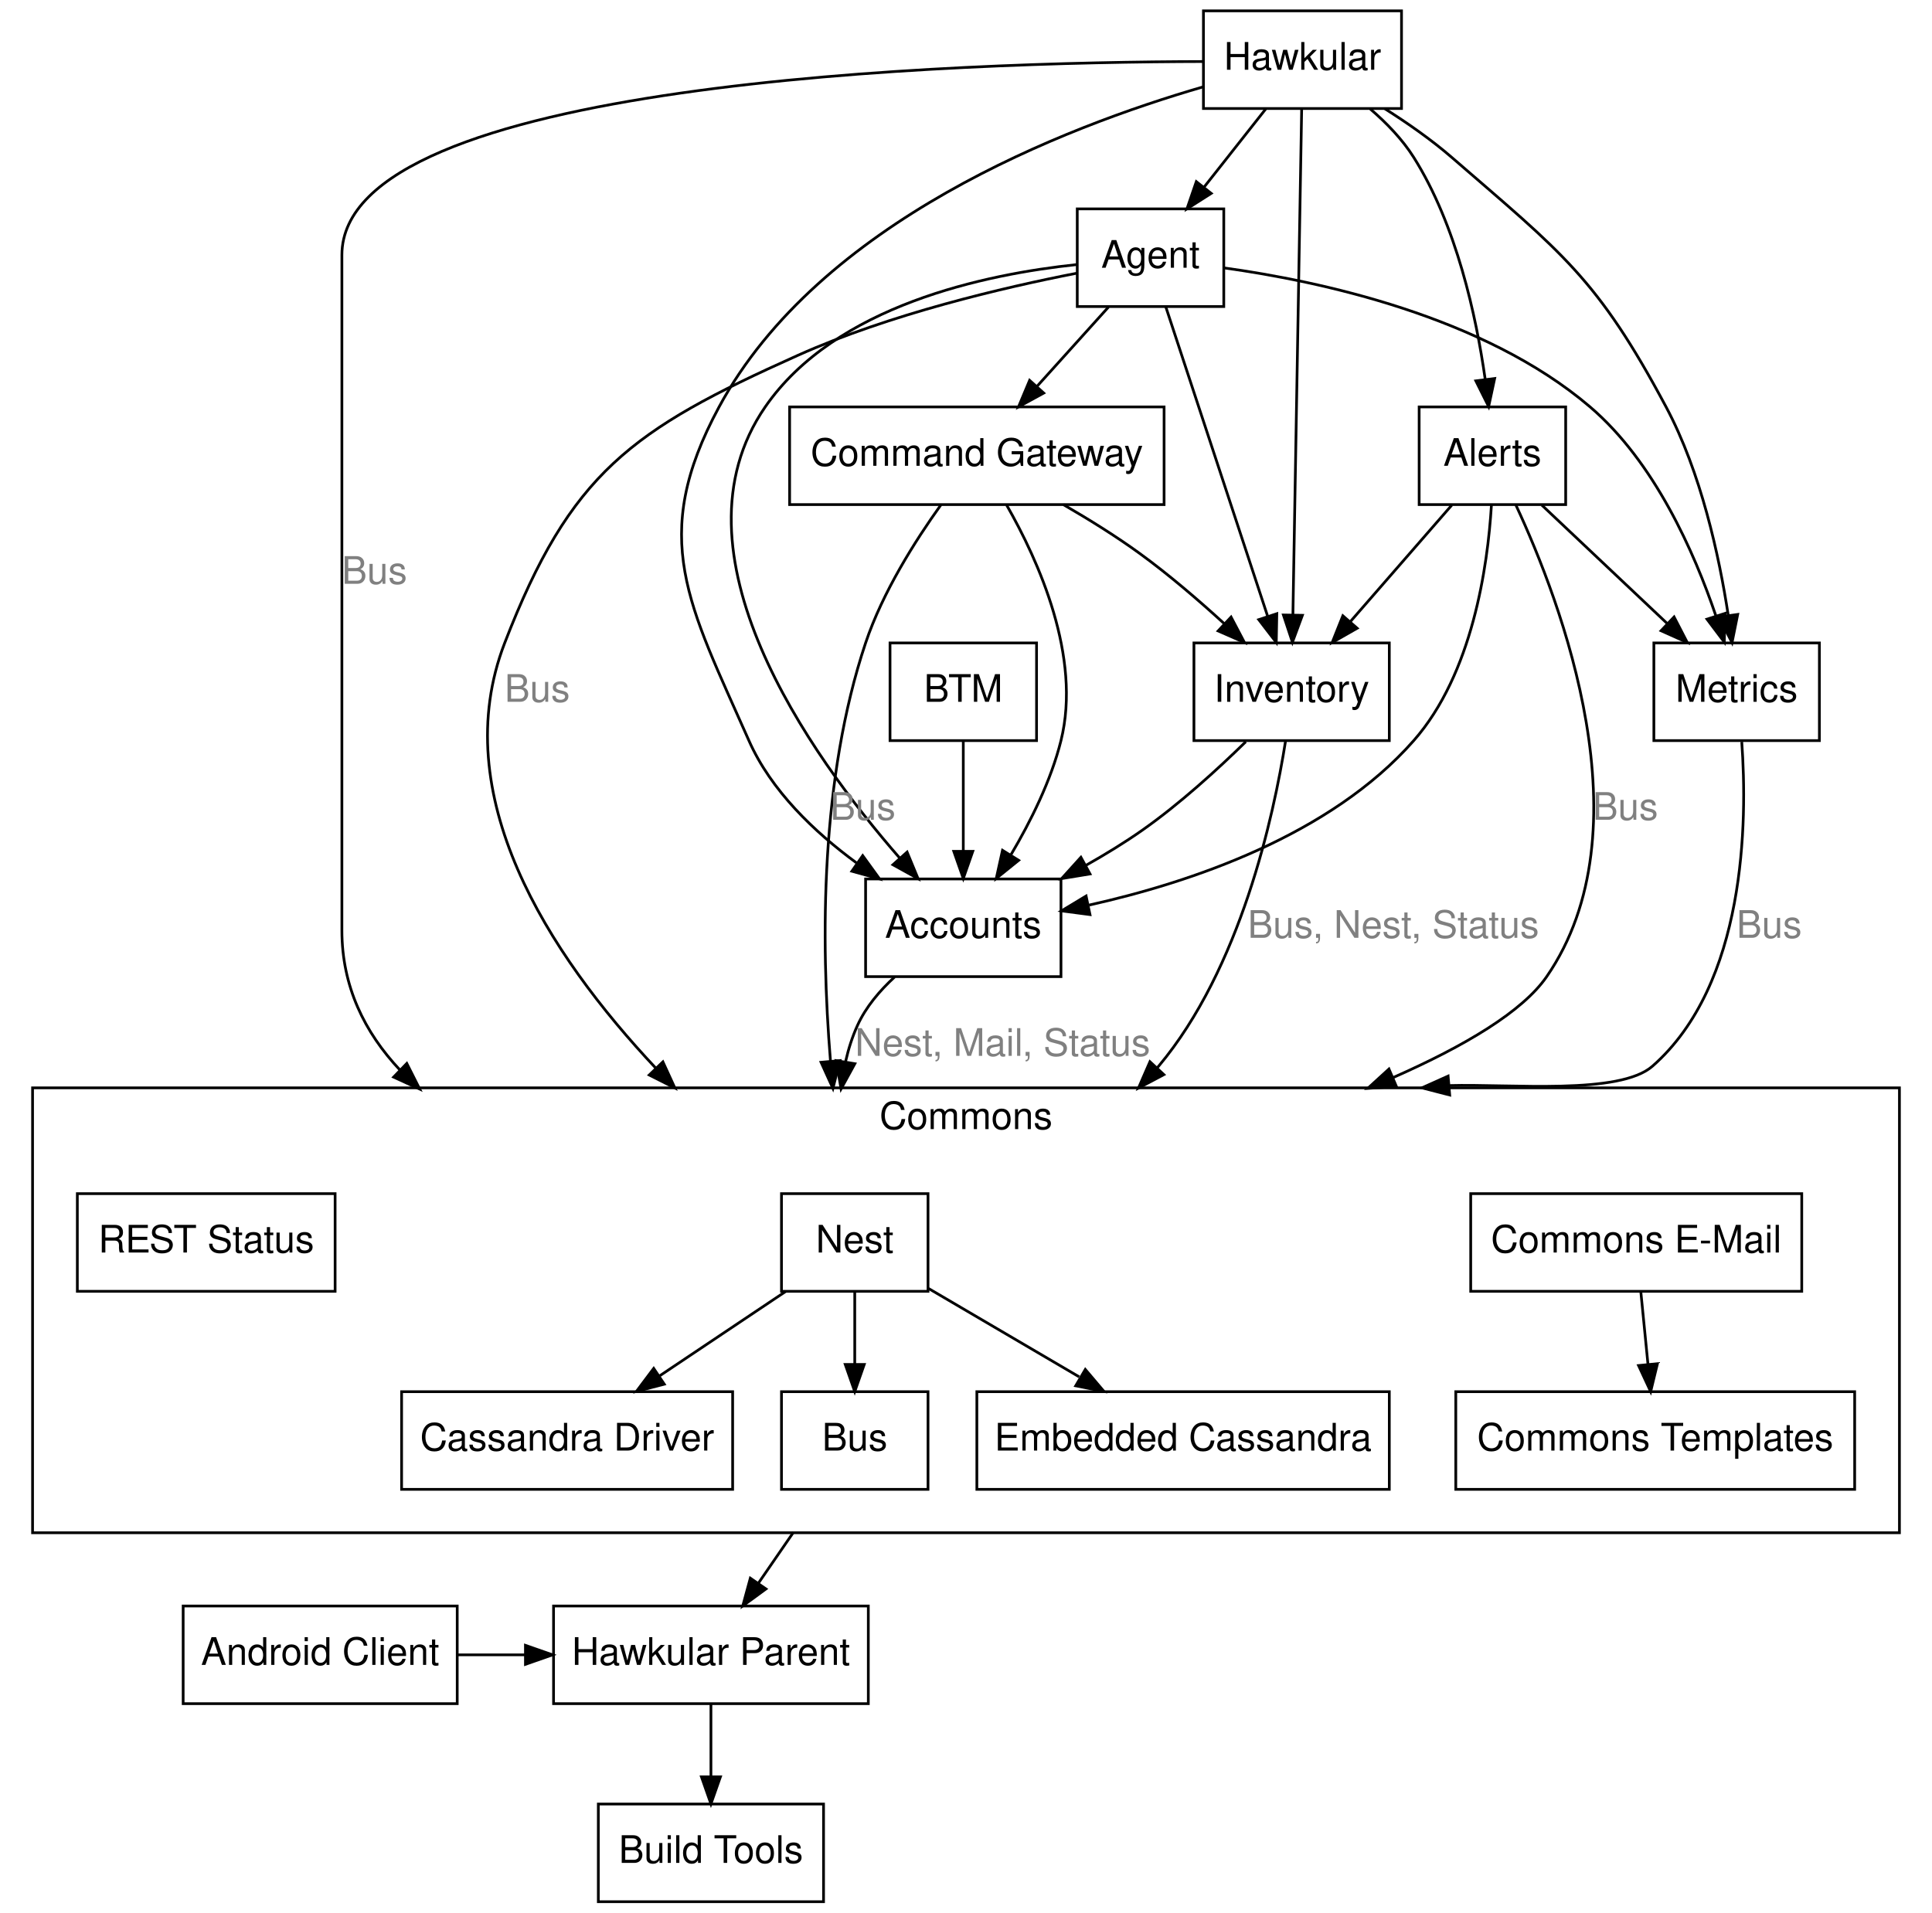
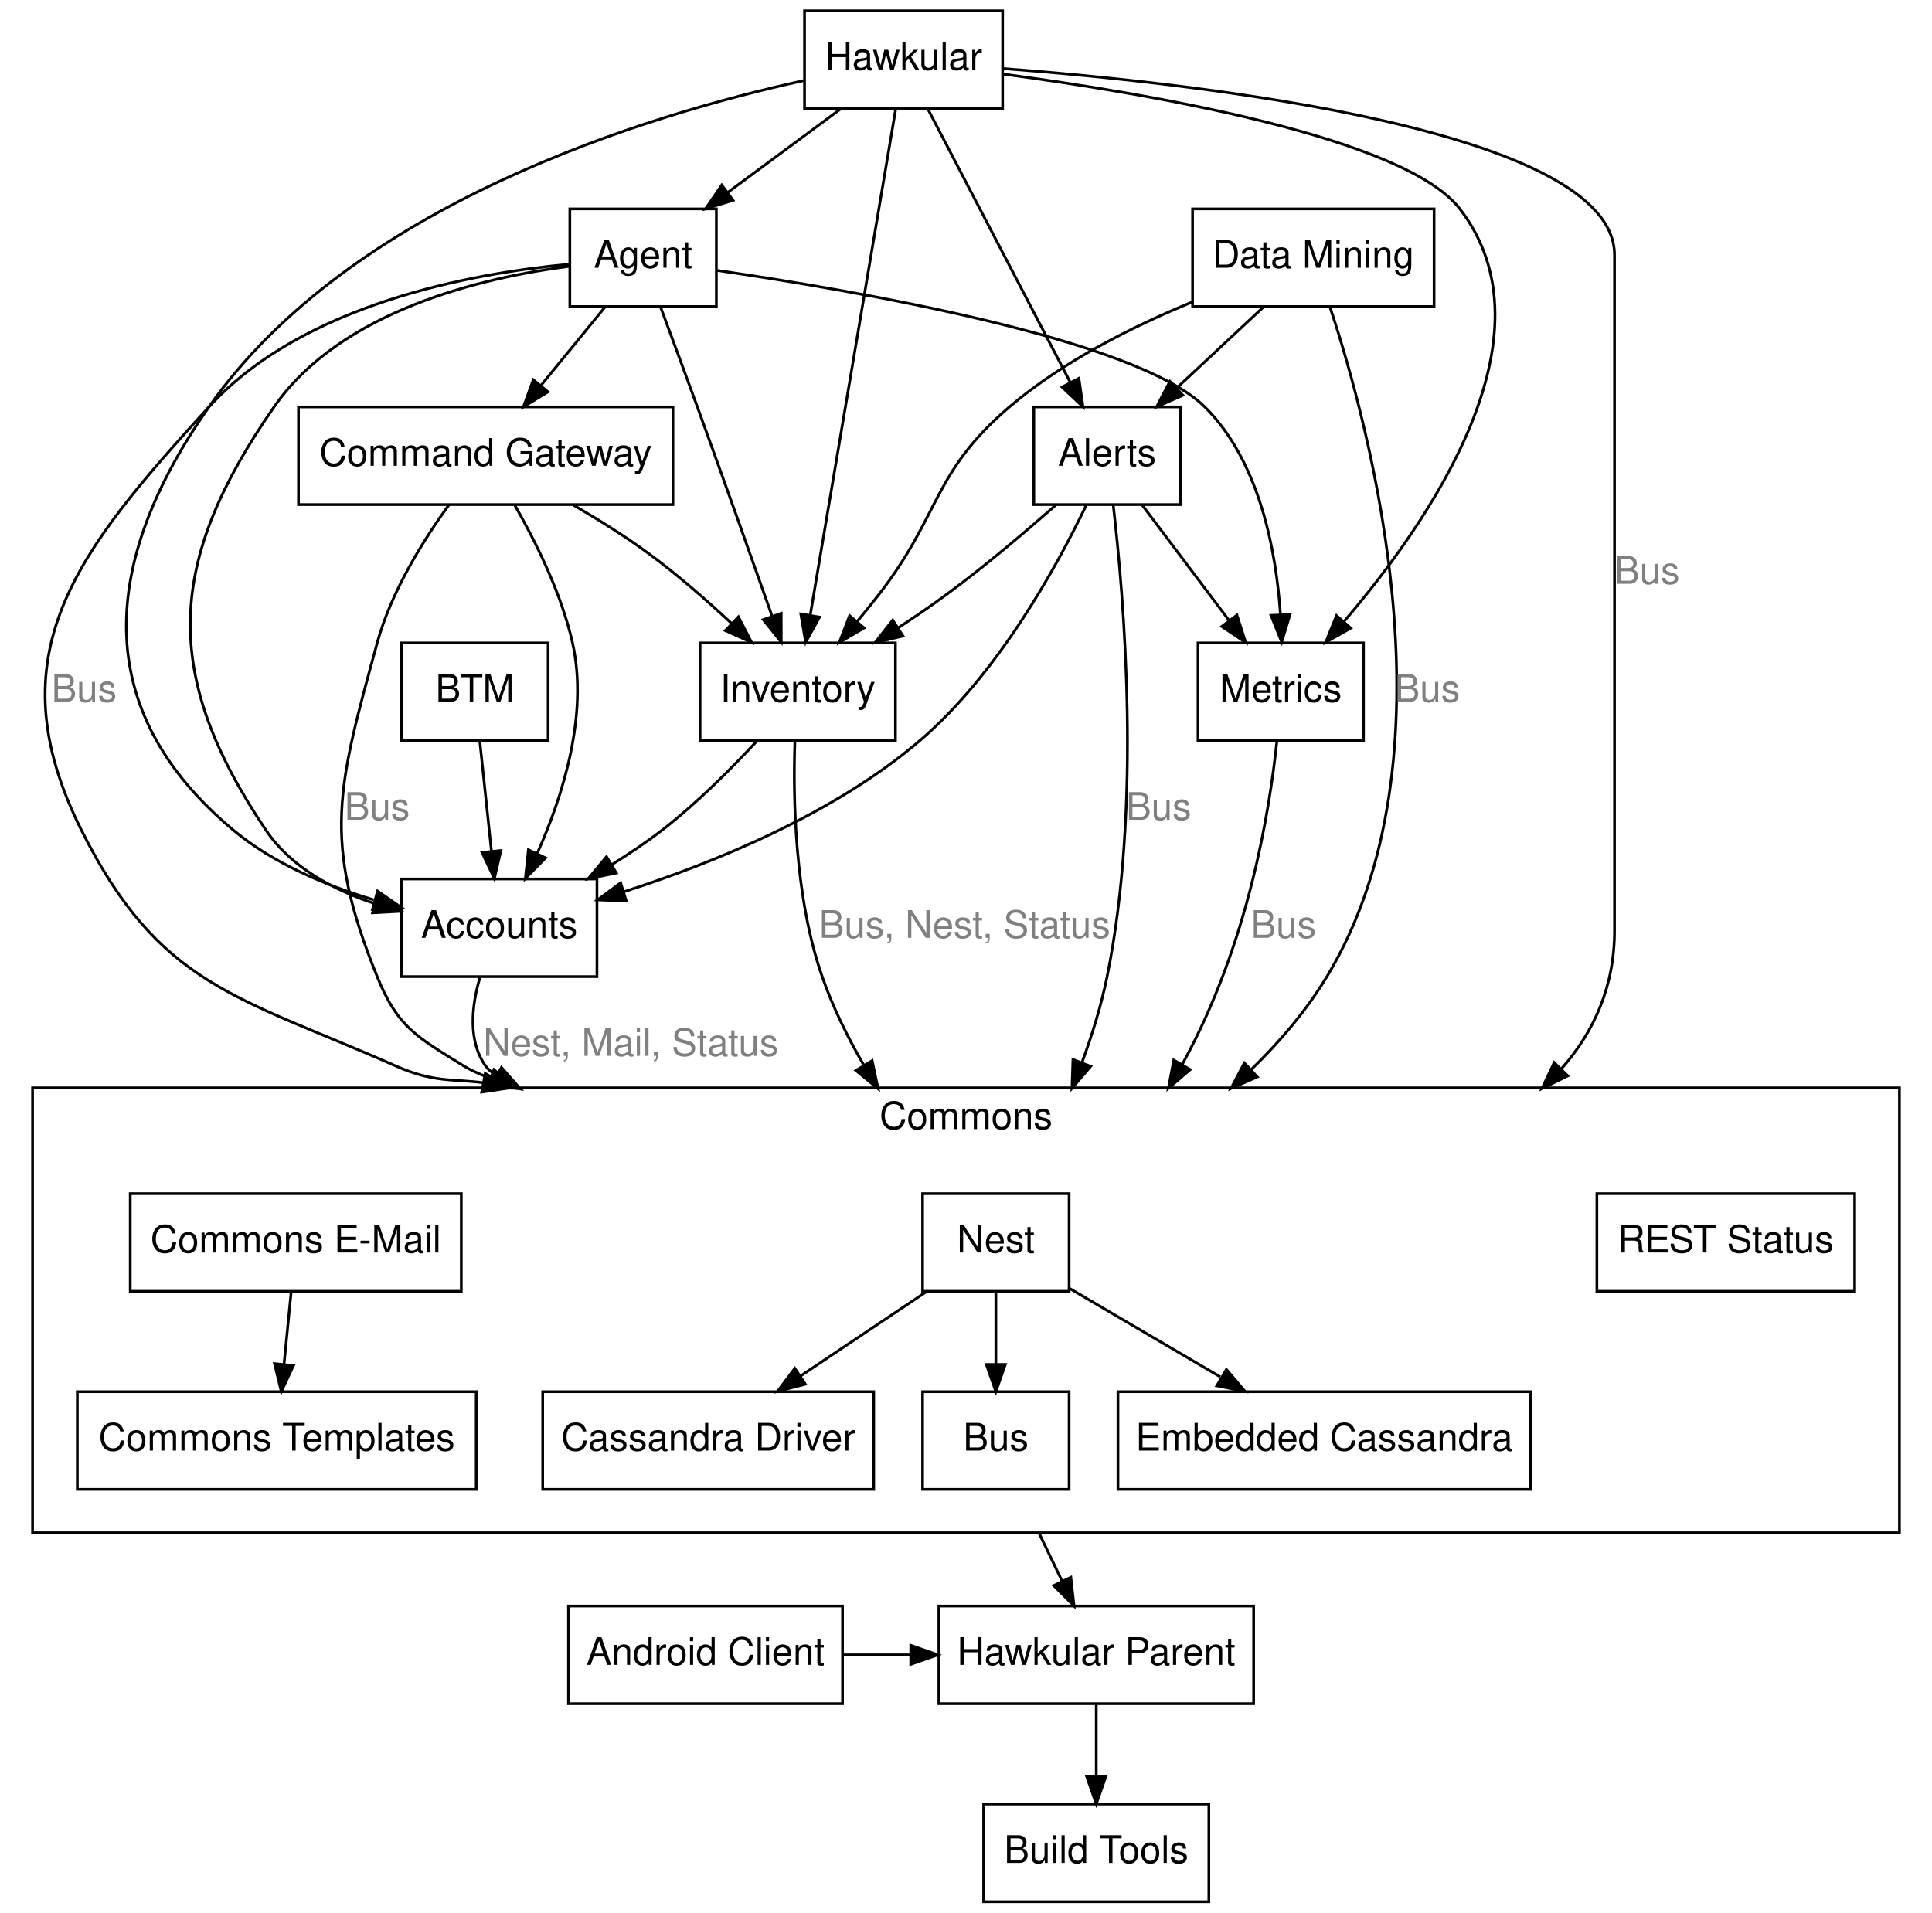
<svg xmlns="http://www.w3.org/2000/svg" width="712pt" height="705pt" viewBox="0.00 0.00 712.00 705.00">
  <g id="graph0" class="graph" transform="scale(1 1) rotate(0) translate(4 701)">
    <g id="clust1" class="cluster">
      <polygon fill="none" stroke="black" points="8,-136 8,-300 696,-300 696,-136 8,-136" />
      <text text-anchor="middle" x="352" y="-284.8" font-family="Helvetica,sans-Serif" font-size="14.00">Commons</text>
    </g>
    <g id="clust2" class="cluster" />
    <g id="clust3" class="cluster" />
    <g id="clust5" class="cluster" />
    <g id="node1" class="node">
-       <polygon fill="none" stroke="black" points="512.5,-697 439.5,-697 439.5,-661 512.5,-661 512.5,-697" />
-       <text text-anchor="middle" x="476" y="-675.3" font-family="Helvetica,sans-Serif" font-size="14.00">Hawkular</text>
+       <polygon fill="none" stroke="black" points="365.5,-697 292.5,-697 292.5,-661 365.5,-661 365.5,-697" />
+       <text text-anchor="middle" x="329" y="-675.3" font-family="Helvetica,sans-Serif" font-size="14.00">Hawkular</text>
    </g>
    <g id="node2" class="node">
-       <polygon fill="none" stroke="black" points="387,-377 315,-377 315,-341 387,-341 387,-377" />
-       <text text-anchor="middle" x="351" y="-355.3" font-family="Helvetica,sans-Serif" font-size="14.00">Accounts</text>
+       <polygon fill="none" stroke="black" points="216,-377 144,-377 144,-341 216,-341 216,-377" />
+       <text text-anchor="middle" x="180" y="-355.3" font-family="Helvetica,sans-Serif" font-size="14.00">Accounts</text>
    </g>
    <g id="edge11" class="edge">
-       <path fill="none" stroke="black" d="M439.36,-668.972C388.306,-654.161 297.89,-619.271 261,-551 234.909,-502.713 249.835,-478.21 272,-428 280.14,-409.562 296.15,-394.296 311.641,-382.933" />
-       <polygon fill="black" stroke="black" points="313.927,-385.607 320.141,-377.026 309.932,-379.858 313.927,-385.607" />
+       <path fill="none" stroke="black" d="M292.067,-671.258C234.705,-658.67 125.364,-625.776 73,-551 33.163,-494.113 28.691,-439.512 82,-395 96.723,-382.707 116.088,-374.591 133.714,-369.301" />
+       <polygon fill="black" stroke="black" points="135.135,-372.539 143.842,-366.503 133.271,-365.792 135.135,-372.539" />
    </g>
    <g id="node3" class="node">
-       <polygon fill="none" stroke="black" points="447,-624 393,-624 393,-588 447,-588 447,-624" />
-       <text text-anchor="middle" x="420" y="-602.3" font-family="Helvetica,sans-Serif" font-size="14.00">Agent</text>
+       <polygon fill="none" stroke="black" points="260,-624 206,-624 206,-588 260,-588 260,-624" />
+       <text text-anchor="middle" x="233" y="-602.3" font-family="Helvetica,sans-Serif" font-size="14.00">Agent</text>
    </g>
    <g id="edge12" class="edge">
-       <path fill="none" stroke="black" d="M462.444,-660.813C455.634,-652.179 447.255,-641.555 439.745,-632.034" />
-       <polygon fill="black" stroke="black" points="442.372,-629.713 433.431,-624.029 436.876,-634.048 442.372,-629.713" />
+       <path fill="none" stroke="black" d="M305.761,-660.813C293.262,-651.569 277.678,-640.043 264.142,-630.032" />
+       <polygon fill="black" stroke="black" points="266.146,-627.161 256.025,-624.029 261.984,-632.789 266.146,-627.161" />
    </g>
    <g id="node4" class="node">
-       <polygon fill="none" stroke="black" points="573,-551 519,-551 519,-515 573,-515 573,-551" />
-       <text text-anchor="middle" x="546" y="-529.3" font-family="Helvetica,sans-Serif" font-size="14.00">Alerts</text>
+       <polygon fill="none" stroke="black" points="431,-551 377,-551 377,-515 431,-515 431,-551" />
+       <text text-anchor="middle" x="404" y="-529.3" font-family="Helvetica,sans-Serif" font-size="14.00">Alerts</text>
    </g>
    <g id="edge13" class="edge">
-       <path fill="none" stroke="black" d="M500.98,-660.84C506.955,-655.707 512.81,-649.652 517,-643 532.767,-617.969 540.024,-584.521 543.324,-561.308" />
-       <polygon fill="black" stroke="black" points="546.83,-561.483 544.613,-551.123 539.885,-560.605 546.83,-561.483" />
+       <path fill="none" stroke="black" d="M337.898,-660.916C350.866,-636.016 375.071,-589.544 390.316,-560.273" />
+       <polygon fill="black" stroke="black" points="393.598,-561.548 395.114,-551.062 387.39,-558.314 393.598,-561.548" />
    </g>
    <g id="node8" class="node">
-       <polygon fill="none" stroke="black" points="508,-464 436,-464 436,-428 508,-428 508,-464" />
-       <text text-anchor="middle" x="472" y="-442.3" font-family="Helvetica,sans-Serif" font-size="14.00">Inventory</text>
+       <polygon fill="none" stroke="black" points="326,-464 254,-464 254,-428 326,-428 326,-464" />
+       <text text-anchor="middle" x="290" y="-442.3" font-family="Helvetica,sans-Serif" font-size="14.00">Inventory</text>
    </g>
    <g id="edge15" class="edge">
-       <path fill="none" stroke="black" d="M475.699,-660.637C475.01,-620.824 473.311,-522.686 472.477,-474.539" />
-       <polygon fill="black" stroke="black" points="475.971,-474.187 472.299,-464.249 468.972,-474.308 475.971,-474.187" />
+       <path fill="none" stroke="black" d="M326.069,-660.637C319.333,-620.74 302.708,-522.273 294.598,-474.236" />
+       <polygon fill="black" stroke="black" points="298.028,-473.527 292.912,-464.249 291.126,-474.692 298.028,-473.527" />
    </g>
    <g id="node9" class="node">
-       <polygon fill="none" stroke="black" points="666.5,-464 605.5,-464 605.5,-428 666.5,-428 666.5,-464" />
-       <text text-anchor="middle" x="636" y="-442.3" font-family="Helvetica,sans-Serif" font-size="14.00">Metrics</text>
+       <polygon fill="none" stroke="black" points="498.5,-464 437.5,-464 437.5,-428 498.5,-428 498.5,-464" />
+       <text text-anchor="middle" x="468" y="-442.3" font-family="Helvetica,sans-Serif" font-size="14.00">Metrics</text>
    </g>
    <g id="edge16" class="edge">
-       <path fill="none" stroke="black" d="M506.246,-660.991C514.622,-655.696 523.473,-649.522 531,-643 571.731,-607.706 584.624,-598.548 610,-551 622.894,-526.841 629.555,-496.096 632.889,-474.317" />
-       <polygon fill="black" stroke="black" points="636.396,-474.509 634.307,-464.122 629.462,-473.544 636.396,-474.509" />
+       <path fill="none" stroke="black" d="M365.799,-673.663C419.088,-666.541 513.611,-650.455 534,-624 570.108,-577.149 522.578,-508.458 491.338,-471.956" />
+       <polygon fill="black" stroke="black" points="493.8,-469.455 484.573,-464.249 488.54,-474.073 493.8,-469.455" />
+     </g>
+     <g id="node14" class="node">
+       <polygon fill="none" stroke="black" points="390,-261 336,-261 336,-225 390,-225 390,-261" />
+       <text text-anchor="middle" x="363" y="-239.3" font-family="Helvetica,sans-Serif" font-size="14.00">Nest</text>
+     </g>
+     <g id="edge14" class="edge">
+       <path fill="none" stroke="black" d="M365.706,-675.718C437.812,-670.224 591,-653.125 591,-607 591,-607 591,-607 591,-358 591,-337.587 583.599,-320.83 571.463,-307.073" />
+       <polygon fill="black" stroke="black" points="573.756,-304.413 564.251,-299.734 568.764,-309.32 573.756,-304.413" />
+       <text text-anchor="middle" x="603" y="-485.8" font-family="Helvetica,sans-Serif" font-size="14.00" fill="grey">Bus</text>
    </g>
    <g id="node13" class="node">
-       <polygon fill="none" stroke="black" points="338,-261 284,-261 284,-225 338,-225 338,-261" />
-       <text text-anchor="middle" x="311" y="-239.3" font-family="Helvetica,sans-Serif" font-size="14.00">Nest</text>
-     </g>
-     <g id="edge14" class="edge">
-       <path fill="none" stroke="black" d="M439.449,-678.319C349.003,-678.128 122,-671.249 122,-607 122,-607 122,-607 122,-358 122,-337.451 130.293,-320.509 143.405,-306.564" />
-       <polygon fill="black" stroke="black" points="145.917,-309.004 150.683,-299.542 141.056,-303.967 145.917,-309.004" />
-       <text text-anchor="middle" x="134" y="-485.8" font-family="Helvetica,sans-Serif" font-size="14.00" fill="grey">Bus</text>
+       <polygon fill="none" stroke="black" points="679.5,-261 584.5,-261 584.5,-225 679.5,-225 679.5,-261" />
+       <text text-anchor="middle" x="632" y="-239.3" font-family="Helvetica,sans-Serif" font-size="14.00">REST Status</text>
+     </g>
+     <g id="edge17" class="edge">
+       <path fill="none" stroke="black" d="M172.899,-340.762C169.835,-330.364 168.297,-317.363 175,-308 175.743,-306.962 177.028,-305.831 178.792,-304.62" />
+       <polygon fill="black" stroke="black" points="180.793,-307.511 187.822,-299.583 177.383,-301.397 180.793,-307.511" />
+       <text text-anchor="middle" x="228.5" y="-311.8" font-family="Helvetica,sans-Serif" font-size="14.00" fill="grey">Nest, Mail, Status</text>
+     </g>
+     <g id="node18" class="node">
+       <polygon fill="none" stroke="black" points="166,-261 44,-261 44,-225 166,-225 166,-261" />
+       <text text-anchor="middle" x="105" y="-239.3" font-family="Helvetica,sans-Serif" font-size="14.00">Commons E-Mail</text>
+     </g>
+     <g id="edge24" class="edge">
+       <path fill="none" stroke="black" d="M205.891,-602.858C173.831,-598.716 121.708,-586.575 97,-551 57.442,-494.044 55.295,-452.54 94,-395 103.152,-381.395 118.608,-373.076 133.915,-367.99" />
+       <polygon fill="black" stroke="black" points="135.258,-371.244 143.883,-365.092 133.304,-364.522 135.258,-371.244" />
+     </g>
+     <g id="node7" class="node">
+       <polygon fill="none" stroke="black" points="244,-551 106,-551 106,-515 244,-515 244,-551" />
+       <text text-anchor="middle" x="175" y="-529.3" font-family="Helvetica,sans-Serif" font-size="14.00">Command Gateway</text>
+     </g>
+     <g id="edge20" class="edge">
+       <path fill="none" stroke="black" d="M218.96,-587.813C211.907,-579.179 203.228,-568.555 195.45,-559.034" />
+       <polygon fill="black" stroke="black" points="197.948,-556.559 188.911,-551.029 192.527,-560.988 197.948,-556.559" />
+     </g>
+     <g id="edge22" class="edge">
+       <path fill="none" stroke="black" d="M239.362,-587.996C243.32,-577.374 248.497,-563.404 253,-551 262.498,-524.838 273.128,-494.888 280.548,-473.868" />
+       <polygon fill="black" stroke="black" points="283.89,-474.917 283.914,-464.322 277.288,-472.589 283.89,-474.917" />
+     </g>
+     <g id="edge23" class="edge">
+       <path fill="none" stroke="black" d="M260.206,-601.328C310.366,-594.024 414.624,-576.178 440,-551 460.258,-530.899 466.314,-497.8 467.9,-474.346" />
+       <polygon fill="black" stroke="black" points="471.398,-474.477 468.35,-464.33 464.405,-474.163 471.398,-474.477" />
+     </g>
+     <g id="edge21" class="edge">
+       <path fill="none" stroke="black" d="M205.777,-603.612C170.011,-600.277 107.688,-589.001 73,-551 24.182,-497.519 -6.383,-459.767 26,-395 54.82,-337.359 83.048,-334.034 142,-308 155.852,-301.883 162.594,-303.37 174.088,-301.888" />
+       <polygon fill="black" stroke="black" points="174.831,-305.309 184,-300 173.522,-298.433 174.831,-305.309" />
+       <text text-anchor="middle" x="27" y="-442.3" font-family="Helvetica,sans-Serif" font-size="14.00" fill="grey">Bus</text>
+     </g>
+     <g id="edge25" class="edge">
+       <path fill="none" stroke="black" d="M396.304,-514.754C385.482,-492.193 363.821,-452.642 335,-428 303.323,-400.916 259.17,-382.971 226.088,-372.351" />
+       <polygon fill="black" stroke="black" points="226.791,-368.904 216.203,-369.288 224.719,-375.591 226.791,-368.904" />
+     </g>
+     <g id="edge27" class="edge">
+       <path fill="none" stroke="black" d="M385.142,-514.877C373.818,-504.888 358.945,-492.272 345,-482 339.367,-477.851 333.248,-473.665 327.206,-469.702" />
+       <polygon fill="black" stroke="black" points="328.777,-466.551 318.474,-464.085 324.991,-472.438 328.777,-466.551" />
+     </g>
+     <g id="edge26" class="edge">
+       <path fill="none" stroke="black" d="M416.951,-514.799C426.147,-502.587 438.641,-485.992 448.967,-472.278" />
+       <polygon fill="black" stroke="black" points="451.849,-474.269 455.068,-464.175 446.257,-470.059 451.849,-474.269" />
+     </g>
+     <g id="edge28" class="edge">
+       <path fill="none" stroke="black" d="M406.248,-514.912C410.189,-481.226 416.777,-404.048 404,-341 401.867,-330.474 398.554,-319.672 394.715,-309.273" />
+       <polygon fill="black" stroke="black" points="397.941,-307.913 391.06,-299.857 391.416,-310.446 397.941,-307.913" />
+       <text text-anchor="middle" x="423" y="-398.8" font-family="Helvetica,sans-Serif" font-size="14.00" fill="grey">Bus</text>
+     </g>
+     <g id="node5" class="node">
+       <polygon fill="none" stroke="black" points="198,-464 144,-464 144,-428 198,-428 198,-464" />
+       <text text-anchor="middle" x="171" y="-442.3" font-family="Helvetica,sans-Serif" font-size="14.00">BTM</text>
+     </g>
+     <g id="edge29" class="edge">
+       <path fill="none" stroke="black" d="M172.821,-427.799C174.053,-416.163 175.707,-400.548 177.116,-387.237" />
+       <polygon fill="black" stroke="black" points="180.609,-387.488 178.181,-377.175 173.648,-386.751 180.609,-387.488" />
+     </g>
+     <g id="node6" class="node">
+       <polygon fill="none" stroke="black" points="441.5,-36 358.5,-36 358.5,-0 441.5,-0 441.5,-36" />
+       <text text-anchor="middle" x="400" y="-14.3" font-family="Helvetica,sans-Serif" font-size="14.00">Build Tools</text>
+     </g>
+     <g id="edge30" class="edge">
+       <path fill="none" stroke="black" d="M185.662,-514.871C193.289,-501.559 202.901,-482.336 207,-464 212.937,-437.44 203.338,-407.375 193.982,-386.427" />
+       <polygon fill="black" stroke="black" points="197.061,-384.751 189.618,-377.21 190.734,-387.746 197.061,-384.751" />
+     </g>
+     <g id="edge32" class="edge">
+       <path fill="none" stroke="black" d="M207.239,-514.855C216.458,-509.513 226.346,-503.349 235,-497 245.567,-489.247 256.407,-479.776 265.639,-471.171" />
+       <polygon fill="black" stroke="black" points="268.135,-473.627 272.975,-464.202 263.314,-468.552 268.135,-473.627" />
+     </g>
+     <g id="edge31" class="edge">
+       <path fill="none" stroke="black" d="M161.508,-514.995C152.024,-501.901 140.146,-482.898 135,-464 120.637,-411.254 114.469,-391.665 135,-341 142.673,-322.066 149.671,-318.821 167,-308 168.882,-306.825 172.237,-305.277 176.762,-303.441" />
+       <polygon fill="black" stroke="black" points="178.034,-306.701 186.106,-299.84 175.517,-300.17 178.034,-306.701" />
+       <text text-anchor="middle" x="135" y="-398.8" font-family="Helvetica,sans-Serif" font-size="14.00" fill="grey">Bus</text>
+     </g>
+     <g id="edge36" class="edge">
+       <path fill="none" stroke="black" d="M274.771,-427.667C265.336,-417.485 252.639,-404.744 240,-395 234.222,-390.546 227.823,-386.242 221.421,-382.266" />
+       <polygon fill="black" stroke="black" points="223.122,-379.205 212.746,-377.065 219.523,-385.209 223.122,-379.205" />
+     </g>
+     <g id="edge37" class="edge">
+       <path fill="none" stroke="black" d="M288.95,-427.898C288.223,-406.84 288.818,-370.27 299,-341 302.865,-329.889 308.289,-318.808 314.362,-308.319" />
+       <polygon fill="black" stroke="black" points="317.419,-310.029 319.596,-299.66 311.428,-306.408 317.419,-310.029" />
+       <text text-anchor="middle" x="351.5" y="-355.3" font-family="Helvetica,sans-Serif" font-size="14.00" fill="grey">Bus, Nest, Status</text>
+     </g>
+     <g id="edge38" class="edge">
+       <path fill="none" stroke="black" d="M466.579,-427.795C463.864,-402.305 456.294,-353.432 431.725,-308.709" />
+       <polygon fill="black" stroke="black" points="434.621,-306.727 426.581,-299.828 428.564,-310.235 434.621,-306.727" />
+       <text text-anchor="middle" x="469" y="-355.3" font-family="Helvetica,sans-Serif" font-size="14.00" fill="grey">Bus</text>
+     </g>
+     <g id="node10" class="node">
+       <polygon fill="none" stroke="black" points="458,-109 342,-109 342,-73 458,-73 458,-109" />
+       <text text-anchor="middle" x="400" y="-87.3" font-family="Helvetica,sans-Serif" font-size="14.00">Hawkular Parent</text>
+     </g>
+     <g id="edge1" class="edge">
+       <path fill="none" stroke="black" d="M400,-72.813C400,-64.79 400,-55.047 400,-46.069" />
+       <polygon fill="black" stroke="black" points="403.5,-46.029 400,-36.029 396.5,-46.029 403.5,-46.029" />
+     </g>
+     <g id="node11" class="node">
+       <polygon fill="none" stroke="black" points="306.5,-109 205.5,-109 205.5,-73 306.5,-73 306.5,-109" />
+       <text text-anchor="middle" x="256" y="-87.3" font-family="Helvetica,sans-Serif" font-size="14.00">Android Client</text>
+     </g>
+     <g id="edge10" class="edge">
+       <path fill="none" stroke="black" d="M306.625,-91C314.923,-91 323.221,-91 331.519,-91" />
+       <polygon fill="black" stroke="black" points="331.641,-94.5 341.641,-91 331.641,-87.5 331.641,-94.5" />
    </g>
    <g id="node12" class="node">
-       <polygon fill="none" stroke="black" points="119.5,-261 24.5,-261 24.5,-225 119.5,-225 119.5,-261" />
-       <text text-anchor="middle" x="72" y="-239.3" font-family="Helvetica,sans-Serif" font-size="14.00">REST Status</text>
-     </g>
-     <g id="edge17" class="edge">
-       <path fill="none" stroke="black" d="M325.714,-340.887C320.192,-335.826 315.083,-329.793 312,-323 310.094,-318.8 308.671,-314.339 307.638,-309.76" />
-       <polygon fill="black" stroke="black" points="311.043,-308.897 305.961,-299.6 304.136,-310.037 311.043,-308.897" />
-       <text text-anchor="middle" x="365.5" y="-311.8" font-family="Helvetica,sans-Serif" font-size="14.00" fill="grey">Nest, Mail, Status</text>
+       <polygon fill="none" stroke="black" points="524.5,-624 435.5,-624 435.5,-588 524.5,-588 524.5,-624" />
+       <text text-anchor="middle" x="480" y="-602.3" font-family="Helvetica,sans-Serif" font-size="14.00">Data Mining</text>
+     </g>
+     <g id="edge34" class="edge">
+       <path fill="none" stroke="black" d="M461.603,-587.813C451.987,-578.83 440.066,-567.693 429.568,-557.886" />
+       <polygon fill="black" stroke="black" points="431.925,-555.298 422.228,-551.029 427.146,-560.413 431.925,-555.298" />
+     </g>
+     <g id="edge33" class="edge">
+       <path fill="none" stroke="black" d="M435.445,-589.704C413.551,-580.725 387.71,-567.809 368,-551 339.576,-526.759 342.852,-511.553 320,-482 317.411,-478.652 314.612,-475.195 311.8,-471.815" />
+       <polygon fill="black" stroke="black" points="314.445,-469.522 305.308,-464.159 309.106,-474.05 314.445,-469.522" />
+     </g>
+     <g id="edge35" class="edge">
+       <path fill="none" stroke="black" d="M486.088,-587.97C500.843,-543.516 533.847,-421.819 485,-341 477.506,-328.6 467.809,-317.144 457.16,-306.78" />
+       <polygon fill="black" stroke="black" points="459.352,-304.038 449.65,-299.78 454.579,-309.159 459.352,-304.038" />
+       <text text-anchor="middle" x="522" y="-442.3" font-family="Helvetica,sans-Serif" font-size="14.00" fill="grey">Bus</text>
+     </g>
+     <g id="node15" class="node">
+       <polygon fill="none" stroke="black" points="390,-188 336,-188 336,-152 390,-152 390,-188" />
+       <text text-anchor="middle" x="363" y="-166.3" font-family="Helvetica,sans-Serif" font-size="14.00">Bus</text>
+     </g>
+     <g id="edge2" class="edge">
+       <path fill="none" stroke="black" d="M363,-224.813C363,-216.789 363,-207.047 363,-198.069" />
+       <polygon fill="black" stroke="black" points="366.5,-198.029 363,-188.029 359.5,-198.029 366.5,-198.029" />
+     </g>
+     <g id="node16" class="node">
+       <polygon fill="none" stroke="black" points="560,-188 408,-188 408,-152 560,-152 560,-188" />
+       <text text-anchor="middle" x="484" y="-166.3" font-family="Helvetica,sans-Serif" font-size="14.00">Embedded Cassandra</text>
+     </g>
+     <g id="edge3" class="edge">
+       <path fill="none" stroke="black" d="M390.155,-226.066C406.531,-216.457 427.648,-204.066 445.702,-193.472" />
+       <polygon fill="black" stroke="black" points="447.969,-196.2 454.823,-188.121 444.426,-190.163 447.969,-196.2" />
    </g>
    <g id="node17" class="node">
-       <polygon fill="none" stroke="black" points="660,-261 538,-261 538,-225 660,-225 660,-261" />
-       <text text-anchor="middle" x="599" y="-239.3" font-family="Helvetica,sans-Serif" font-size="14.00">Commons E-Mail</text>
-     </g>
-     <g id="edge24" class="edge">
-       <path fill="none" stroke="black" d="M392.777,-603.467C359.323,-599.952 303.828,-588.455 278,-551 241.124,-497.524 294.261,-422.911 327.573,-384.699" />
-       <polygon fill="black" stroke="black" points="330.292,-386.909 334.34,-377.118 325.07,-382.247 330.292,-386.909" />
-     </g>
-     <g id="node7" class="node">
-       <polygon fill="none" stroke="black" points="425,-551 287,-551 287,-515 425,-515 425,-551" />
-       <text text-anchor="middle" x="356" y="-529.3" font-family="Helvetica,sans-Serif" font-size="14.00">Command Gateway</text>
-     </g>
-     <g id="edge20" class="edge">
-       <path fill="none" stroke="black" d="M404.507,-587.813C396.568,-579.005 386.761,-568.125 378.047,-558.458" />
-       <polygon fill="black" stroke="black" points="380.645,-556.113 371.35,-551.029 375.446,-560.8 380.645,-556.113" />
-     </g>
-     <g id="edge22" class="edge">
-       <path fill="none" stroke="black" d="M425.664,-587.79C434.69,-560.366 452.408,-506.528 463.128,-473.956" />
-       <polygon fill="black" stroke="black" points="466.541,-474.781 466.343,-464.188 459.892,-472.593 466.541,-474.781" />
-     </g>
-     <g id="edge23" class="edge">
-       <path fill="none" stroke="black" d="M447.142,-602.239C482.03,-597.408 542.773,-584.5 582,-551 605.718,-530.744 620.395,-497.45 628.353,-473.999" />
-       <polygon fill="black" stroke="black" points="631.74,-474.9 631.453,-464.309 625.073,-472.767 631.74,-474.9" />
-     </g>
-     <g id="edge21" class="edge">
-       <path fill="none" stroke="black" d="M392.757,-600.282C365.846,-595.024 323.911,-585.205 290,-570 228.63,-542.483 206.235,-526.739 182,-464 160.388,-408.05 197.77,-349.71 237.764,-307.176" />
-       <polygon fill="black" stroke="black" points="240.302,-309.586 244.72,-299.956 235.261,-304.729 240.302,-309.586" />
-       <text text-anchor="middle" x="194" y="-442.3" font-family="Helvetica,sans-Serif" font-size="14.00" fill="grey">Bus</text>
-     </g>
-     <g id="edge25" class="edge">
-       <path fill="none" stroke="black" d="M545.633,-514.752C544.259,-492.188 538.66,-452.634 517,-428 486.266,-393.046 434.842,-375.729 397.36,-367.368" />
-       <polygon fill="black" stroke="black" points="397.691,-363.862 387.187,-365.241 396.258,-370.714 397.691,-363.862" />
-     </g>
-     <g id="edge27" class="edge">
-       <path fill="none" stroke="black" d="M531.025,-514.799C520.293,-502.471 505.673,-485.679 493.669,-471.89" />
-       <polygon fill="black" stroke="black" points="496.159,-469.42 486.953,-464.175 490.879,-474.016 496.159,-469.42" />
-     </g>
-     <g id="edge26" class="edge">
-       <path fill="none" stroke="black" d="M564.213,-514.799C577.51,-502.241 595.712,-485.049 610.461,-471.12" />
-       <polygon fill="black" stroke="black" points="612.947,-473.586 617.814,-464.175 608.141,-468.497 612.947,-473.586" />
-     </g>
-     <g id="edge28" class="edge">
-       <path fill="none" stroke="black" d="M554.638,-514.857C571.342,-479.031 603.285,-395.074 566,-341 557.133,-328.14 535.906,-315.467 509.278,-303.739" />
-       <polygon fill="black" stroke="black" points="510.622,-300.507 500.051,-299.799 507.873,-306.945 510.622,-300.507" />
-       <text text-anchor="middle" x="595" y="-398.8" font-family="Helvetica,sans-Serif" font-size="14.00" fill="grey">Bus</text>
-     </g>
-     <g id="node5" class="node">
-       <polygon fill="none" stroke="black" points="378,-464 324,-464 324,-428 378,-428 378,-464" />
-       <text text-anchor="middle" x="351" y="-442.3" font-family="Helvetica,sans-Serif" font-size="14.00">BTM</text>
-     </g>
-     <g id="edge29" class="edge">
-       <path fill="none" stroke="black" d="M351,-427.799C351,-416.163 351,-400.548 351,-387.237" />
-       <polygon fill="black" stroke="black" points="354.5,-387.175 351,-377.175 347.5,-387.175 354.5,-387.175" />
-     </g>
-     <g id="node6" class="node">
-       <polygon fill="none" stroke="black" points="299.5,-36 216.5,-36 216.5,-0 299.5,-0 299.5,-36" />
-       <text text-anchor="middle" x="258" y="-14.3" font-family="Helvetica,sans-Serif" font-size="14.00">Build Tools</text>
-     </g>
-     <g id="edge30" class="edge">
-       <path fill="none" stroke="black" d="M366.967,-514.837C378.707,-494.327 394.675,-458.902 387,-428 383.331,-413.227 375.795,-398.132 368.562,-385.929" />
-       <polygon fill="black" stroke="black" points="371.403,-383.869 363.159,-377.215 365.454,-387.558 371.403,-383.869" />
-     </g>
-     <g id="edge32" class="edge">
-       <path fill="none" stroke="black" d="M387.892,-514.985C397.198,-509.601 407.22,-503.381 416,-497 426.708,-489.218 437.734,-479.741 447.14,-471.139" />
-       <polygon fill="black" stroke="black" points="449.684,-473.551 454.617,-464.175 444.914,-468.429 449.684,-473.551" />
-     </g>
-     <g id="edge31" class="edge">
-       <path fill="none" stroke="black" d="M342.743,-514.877C333.314,-501.722 321.254,-482.695 315,-464 298.357,-414.25 298.419,-354.567 302.052,-309.925" />
-       <polygon fill="black" stroke="black" points="305.555,-310.05 302.96,-299.778 298.583,-309.426 305.555,-310.05" />
-       <text text-anchor="middle" x="314" y="-398.8" font-family="Helvetica,sans-Serif" font-size="14.00" fill="grey">Bus</text>
-     </g>
-     <g id="edge33" class="edge">
-       <path fill="none" stroke="black" d="M455.119,-427.597C444.693,-417.39 430.724,-404.648 417,-395 410.509,-390.437 403.352,-386.057 396.217,-382.032" />
-       <polygon fill="black" stroke="black" points="397.699,-378.853 387.244,-377.137 394.347,-384.998 397.699,-378.853" />
-     </g>
-     <g id="edge34" class="edge">
-       <path fill="none" stroke="black" d="M469.782,-427.949C465.372,-400.014 453.181,-344.009 423,-308 422.854,-307.826 422.707,-307.652 422.56,-307.478" />
-       <polygon fill="black" stroke="black" points="424.922,-304.878 415.556,-299.924 419.788,-309.637 424.922,-304.878" />
-       <text text-anchor="middle" x="509.5" y="-355.3" font-family="Helvetica,sans-Serif" font-size="14.00" fill="grey">Bus, Nest, Status</text>
-     </g>
-     <g id="edge35" class="edge">
-       <path fill="none" stroke="black" d="M637.889,-427.543C640.012,-397.964 639.435,-338.266 605,-308 592.809,-297.285 552.936,-301.504 529.975,-300.846" />
-       <polygon fill="black" stroke="black" points="530.26,-297.358 520,-300 529.668,-304.333 530.26,-297.358" />
-       <text text-anchor="middle" x="648" y="-355.3" font-family="Helvetica,sans-Serif" font-size="14.00" fill="grey">Bus</text>
-     </g>
-     <g id="node10" class="node">
-       <polygon fill="none" stroke="black" points="316,-109 200,-109 200,-73 316,-73 316,-109" />
-       <text text-anchor="middle" x="258" y="-87.3" font-family="Helvetica,sans-Serif" font-size="14.00">Hawkular Parent</text>
-     </g>
-     <g id="edge1" class="edge">
-       <path fill="none" stroke="black" d="M258,-72.813C258,-64.79 258,-55.047 258,-46.069" />
-       <polygon fill="black" stroke="black" points="261.5,-46.029 258,-36.029 254.5,-46.029 261.5,-46.029" />
-     </g>
-     <g id="node11" class="node">
-       <polygon fill="none" stroke="black" points="164.5,-109 63.5,-109 63.5,-73 164.5,-73 164.5,-109" />
-       <text text-anchor="middle" x="114" y="-87.3" font-family="Helvetica,sans-Serif" font-size="14.00">Android Client</text>
-     </g>
-     <g id="edge10" class="edge">
-       <path fill="none" stroke="black" d="M164.625,-91C172.923,-91 181.221,-91 189.519,-91" />
-       <polygon fill="black" stroke="black" points="189.641,-94.5 199.641,-91 189.641,-87.5 189.641,-94.5" />
-     </g>
-     <g id="node14" class="node">
-       <polygon fill="none" stroke="black" points="338,-188 284,-188 284,-152 338,-152 338,-188" />
-       <text text-anchor="middle" x="311" y="-166.3" font-family="Helvetica,sans-Serif" font-size="14.00">Bus</text>
-     </g>
-     <g id="edge2" class="edge">
-       <path fill="none" stroke="black" d="M311,-224.813C311,-216.789 311,-207.047 311,-198.069" />
-       <polygon fill="black" stroke="black" points="314.5,-198.029 311,-188.029 307.5,-198.029 314.5,-198.029" />
-     </g>
-     <g id="node15" class="node">
-       <polygon fill="none" stroke="black" points="508,-188 356,-188 356,-152 508,-152 508,-188" />
-       <text text-anchor="middle" x="432" y="-166.3" font-family="Helvetica,sans-Serif" font-size="14.00">Embedded Cassandra</text>
-     </g>
-     <g id="edge3" class="edge">
-       <path fill="none" stroke="black" d="M338.155,-226.066C354.531,-216.457 375.648,-204.066 393.702,-193.472" />
-       <polygon fill="black" stroke="black" points="395.969,-196.2 402.823,-188.121 392.426,-190.163 395.969,-196.2" />
-     </g>
-     <g id="node16" class="node">
-       <polygon fill="none" stroke="black" points="266,-188 144,-188 144,-152 266,-152 266,-188" />
-       <text text-anchor="middle" x="205" y="-166.3" font-family="Helvetica,sans-Serif" font-size="14.00">Cassandra Driver</text>
+       <polygon fill="none" stroke="black" points="318,-188 196,-188 196,-152 318,-152 318,-188" />
+       <text text-anchor="middle" x="257" y="-166.3" font-family="Helvetica,sans-Serif" font-size="14.00">Cassandra Driver</text>
    </g>
    <g id="edge4" class="edge">
-       <path fill="none" stroke="black" d="M285.61,-224.994C271.684,-215.666 254.229,-203.974 239.126,-193.858" />
-       <polygon fill="black" stroke="black" points="240.806,-190.771 230.55,-188.114 236.91,-196.587 240.806,-190.771" />
+       <path fill="none" stroke="black" d="M337.61,-224.994C323.684,-215.666 306.229,-203.974 291.126,-193.858" />
+       <polygon fill="black" stroke="black" points="292.806,-190.771 282.55,-188.114 288.91,-196.587 292.806,-190.771" />
    </g>
    <g id="edge6" class="edge">
-       <path fill="none" stroke="black" d="M288.4,-136.166C284.055,-129.853 279.567,-123.333 275.417,-117.303" />
-       <polygon fill="black" stroke="black" points="278.282,-115.294 269.73,-109.041 272.516,-119.263 278.282,-115.294" />
-     </g>
-     <g id="node18" class="node">
-       <polygon fill="none" stroke="black" points="679.5,-188 532.5,-188 532.5,-152 679.5,-152 679.5,-188" />
-       <text text-anchor="middle" x="606" y="-166.3" font-family="Helvetica,sans-Serif" font-size="14.00">Commons Templates</text>
+       <path fill="none" stroke="black" d="M378.801,-136.117C381.659,-130.169 384.605,-124.038 387.358,-118.309" />
+       <polygon fill="black" stroke="black" points="390.635,-119.57 391.811,-109.041 384.326,-116.539 390.635,-119.57" />
+     </g>
+     <g id="node19" class="node">
+       <polygon fill="none" stroke="black" points="171.5,-188 24.5,-188 24.5,-152 171.5,-152 171.5,-188" />
+       <text text-anchor="middle" x="98" y="-166.3" font-family="Helvetica,sans-Serif" font-size="14.00">Commons Templates</text>
    </g>
    <g id="edge5" class="edge">
-       <path fill="none" stroke="black" d="M600.695,-224.813C601.486,-216.789 602.446,-207.047 603.331,-198.069" />
-       <polygon fill="black" stroke="black" points="606.823,-198.324 604.321,-188.029 599.857,-197.637 606.823,-198.324" />
+       <path fill="none" stroke="black" d="M103.305,-224.813C102.514,-216.789 101.554,-207.047 100.669,-198.069" />
+       <polygon fill="black" stroke="black" points="104.143,-197.637 99.679,-188.029 97.177,-198.324 104.143,-197.637" />
    </g>
  </g>
</svg>
